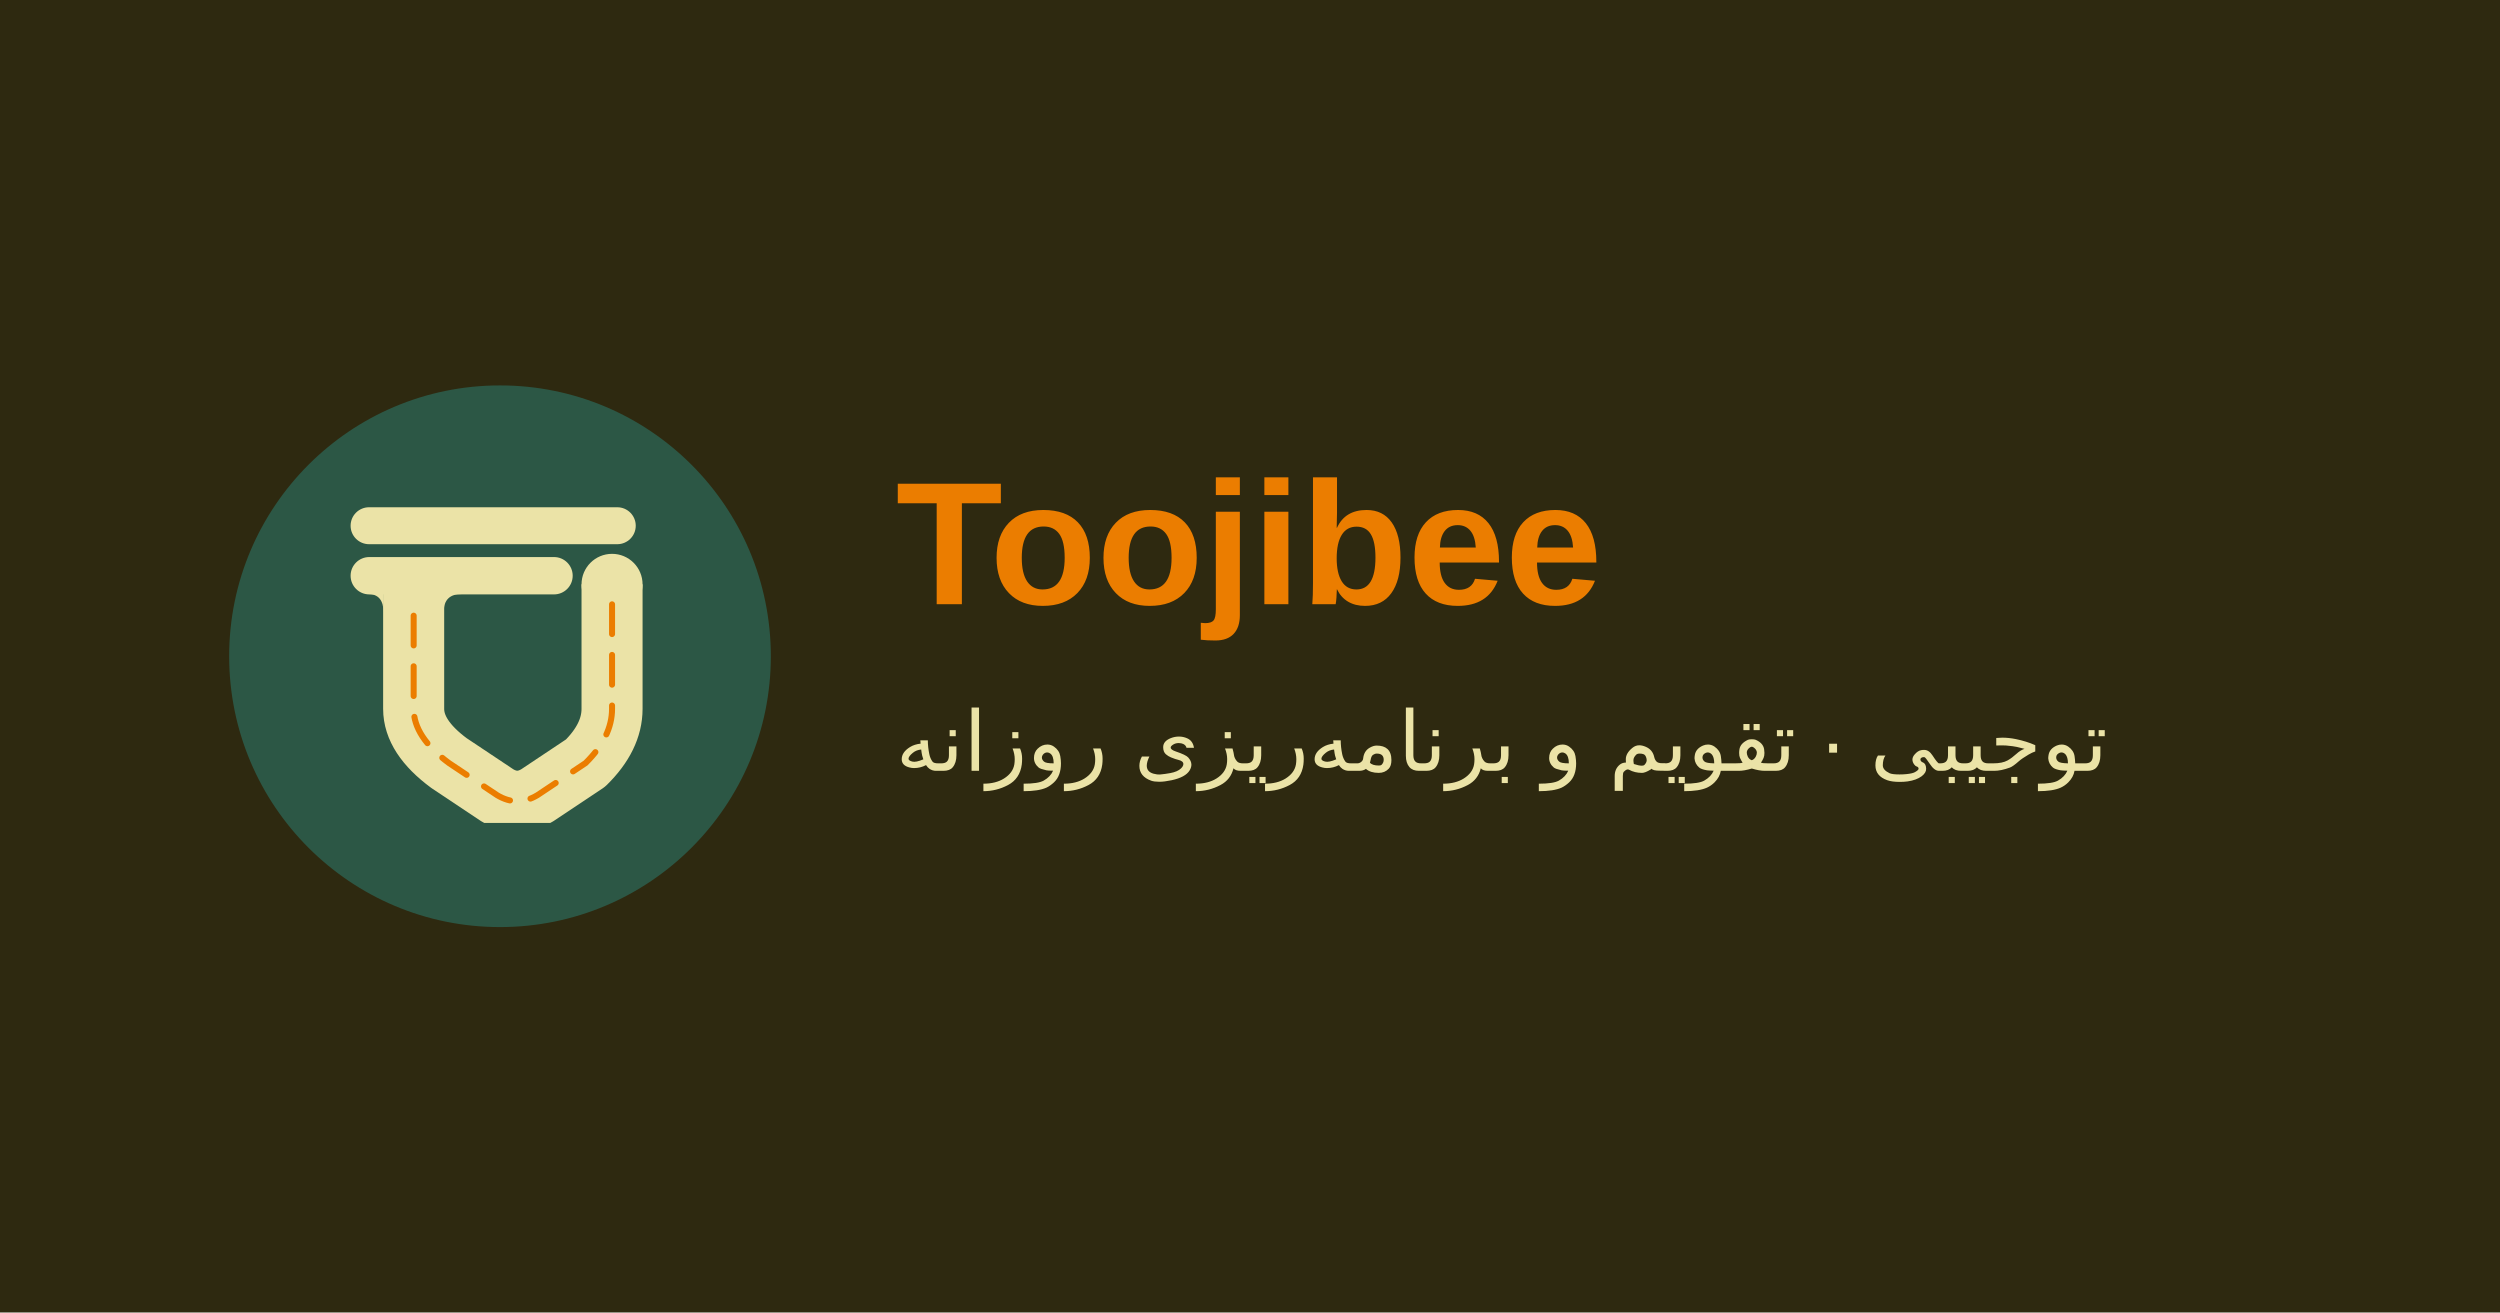
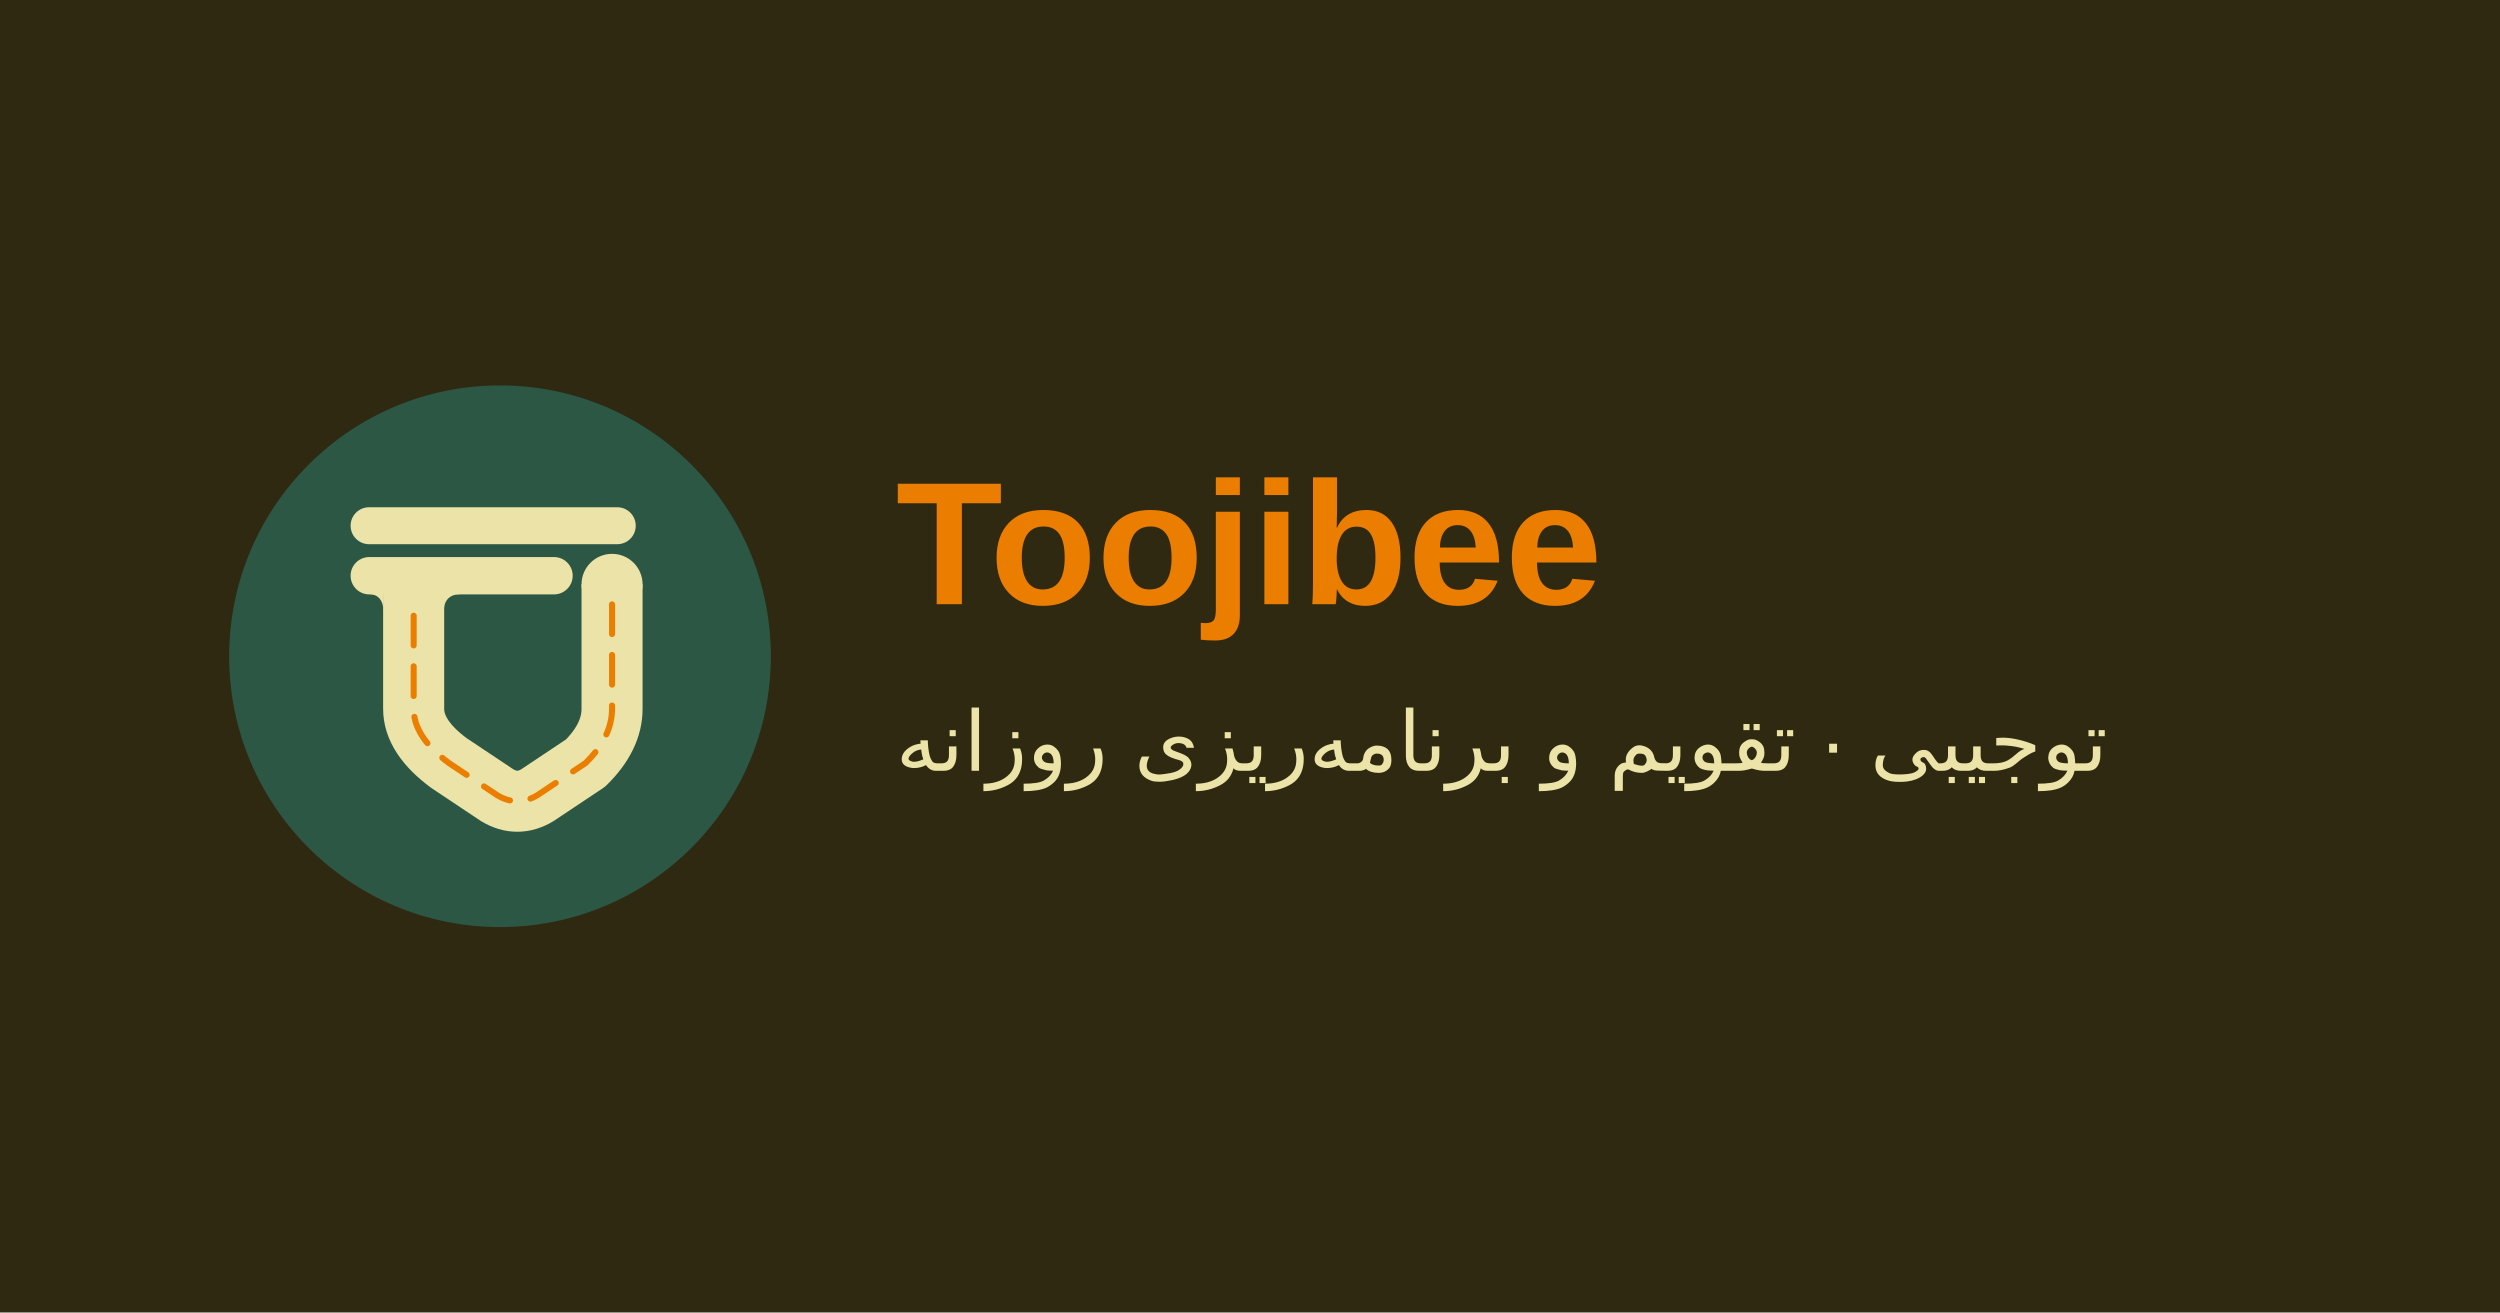
<svg xmlns="http://www.w3.org/2000/svg" viewBox="0 0 1200 630">
  <rect width="1200" height="630" fill="#2E2910" />
  <circle cx="240" cy="315" r="130" fill="#2C5745" />
-   <svg x="160" y="235" width="160" height="160" viewBox="232 214 830 830">
+   <svg x="160" y="235" width="160" height="160" viewBox="232 214 830 830" overflow="visible">
    <rect x="275" y="258" width="710" height="92" rx="46" fill="#EBE3A7" />
    <rect x="275" y="382" width="553" height="93" rx="46.5" fill="#EBE3A7" />
    <path d="M432 470 V760 Q432 830 520 895 L640 975 Q690 1005 740 975 L860 895 Q926 830 926 760 V450" fill="none" stroke="#EBE3A7" stroke-width="152" stroke-linejoin="round" />
    <circle cx="926" cy="450" r="76" fill="#EBE3A7" />
    <path d="M318 474 L357 474 L357 520 Q357 474 318 474 Z" fill="#EBE3A7" />
    <path d="M507 474 L552 474 Q507 474 507 518 Z" fill="#EBE3A7" />
    <path d="M432 528 V760 Q432 830 520 895 L640 975 Q690 1005 740 975 L860 895 Q926 830 926 760 V468" fill="none" stroke="#EB7D00" stroke-width="15" stroke-linecap="round" stroke-dasharray="74 52" />
  </svg>
  <text x="430" y="290" font-family="Tahoma, Arial, sans-serif" font-size="84" font-weight="800" fill="#EB7D00">Toojibee</text>
  <text x="430" y="370" font-family="Tahoma, Arial, sans-serif" font-size="40" fill="#EBE3A7">توجیبی · تقویم و برنامه‌ریزی روزانه</text>
</svg>
